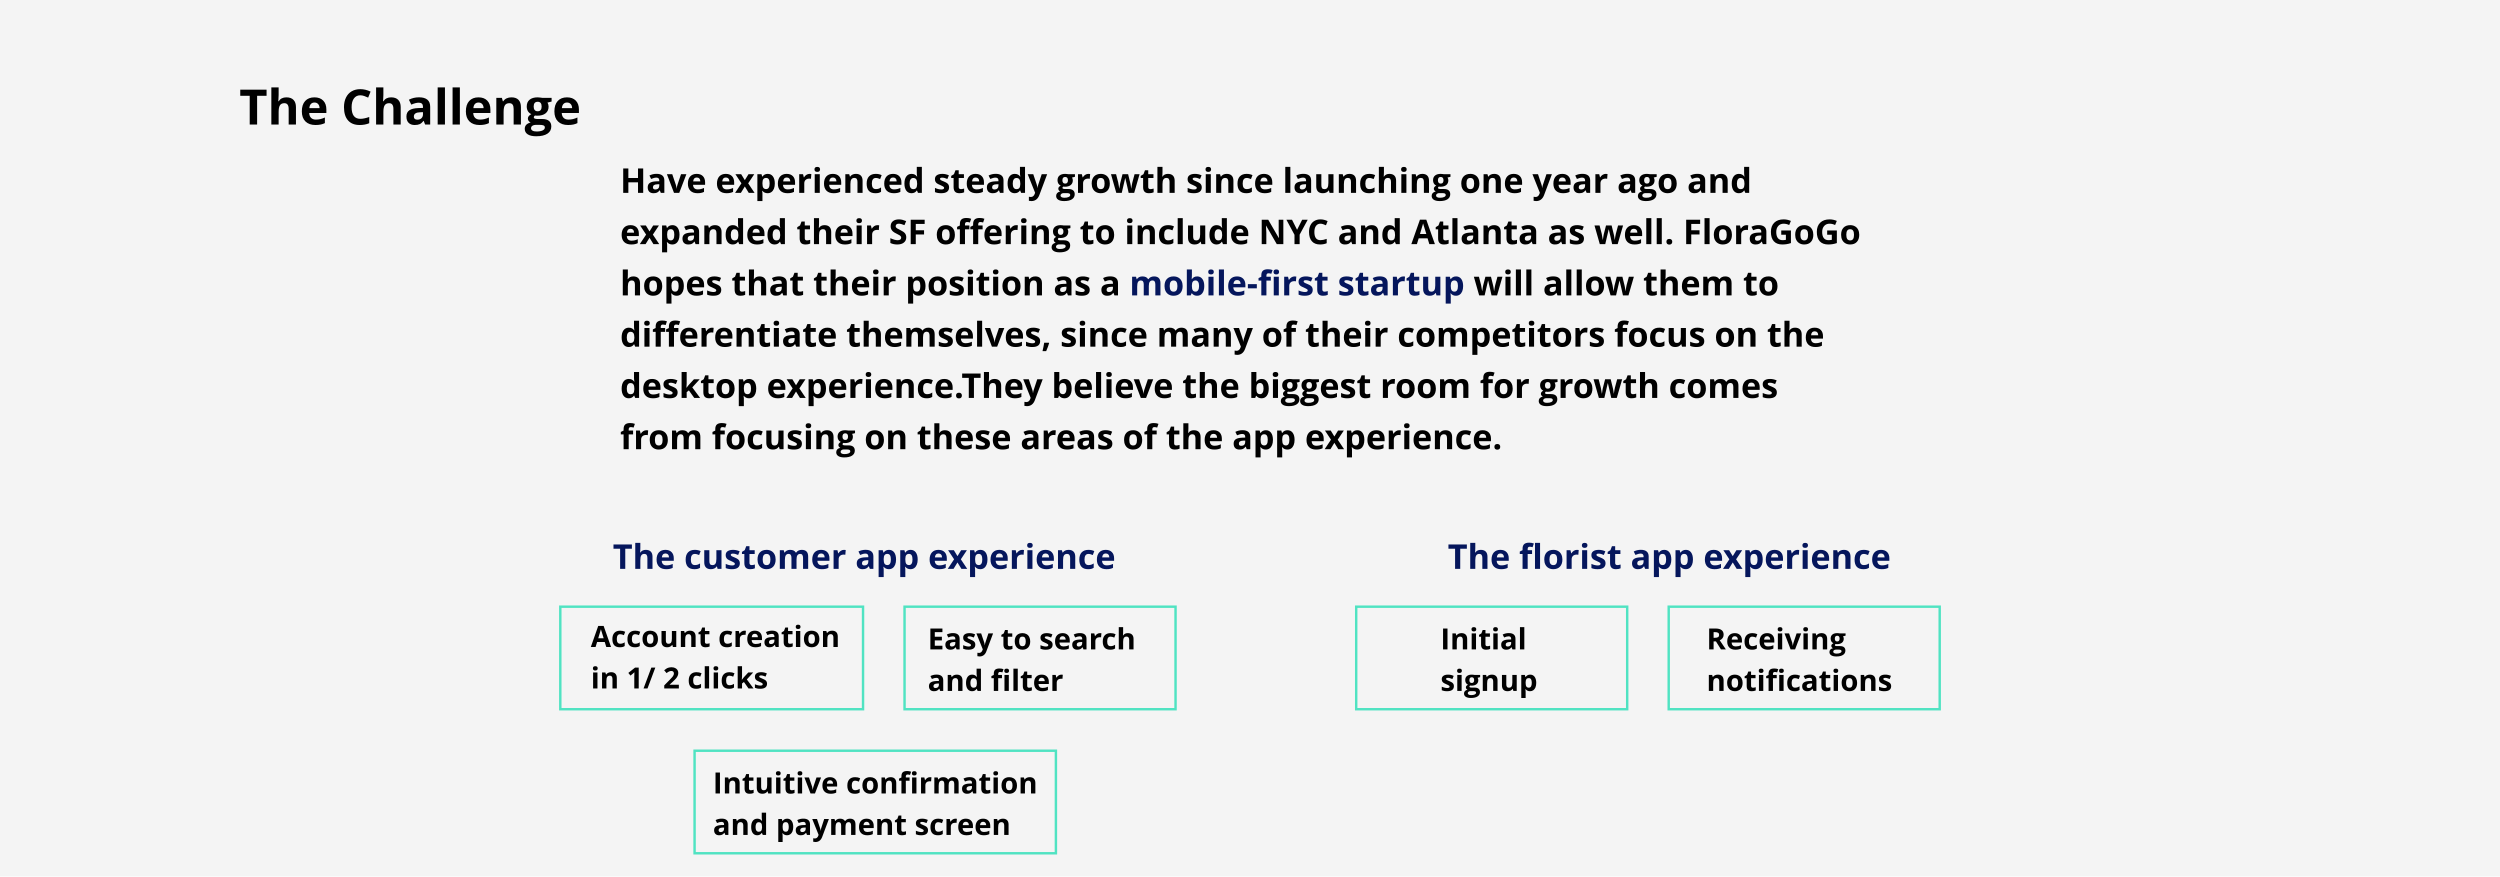
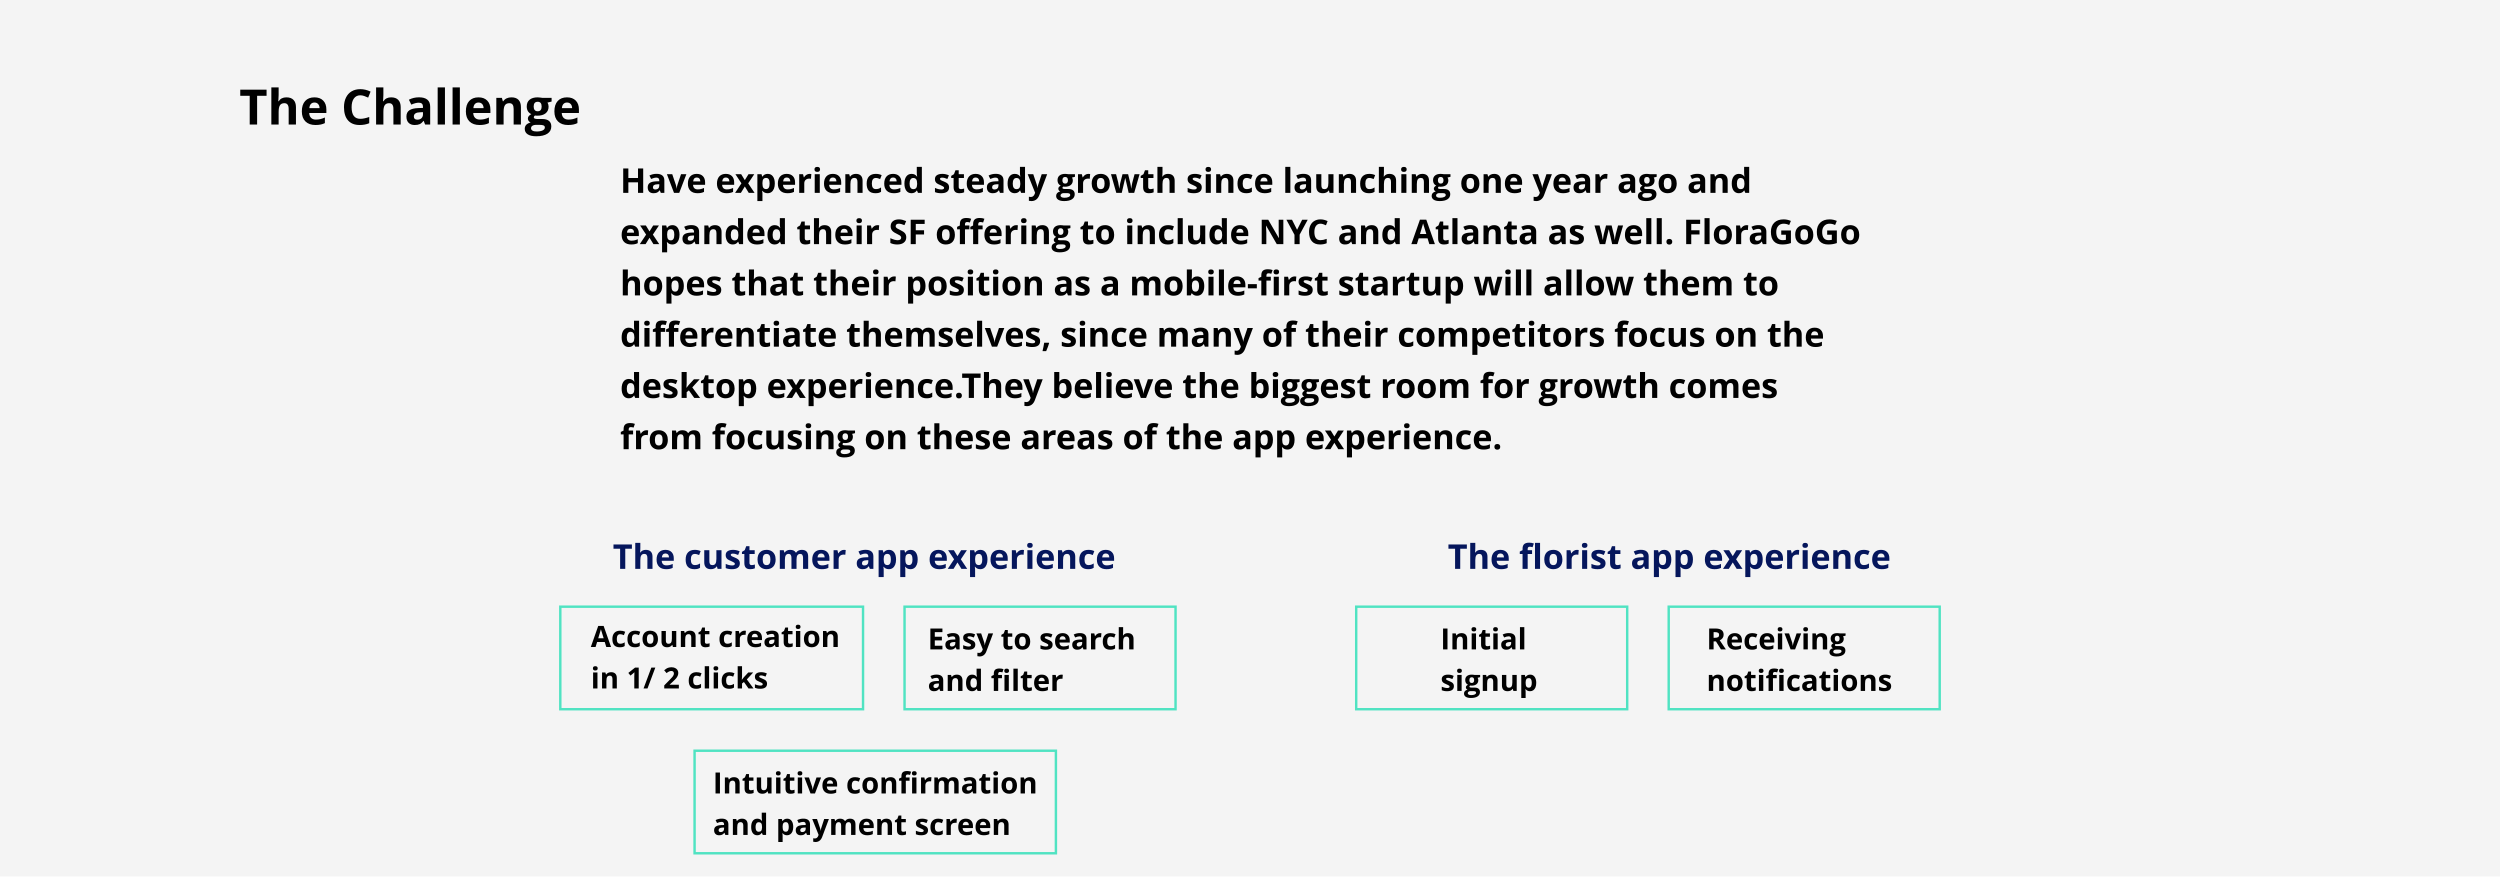
<svg xmlns="http://www.w3.org/2000/svg" width="1024px" height="359px" viewBox="0 0 1024 359" version="1.1">
  <defs />
  <g id="Desktop-Copy" stroke="none" stroke-width="1" fill="none" fill-rule="evenodd">
    <rect id="Rectangle-27" fill="#F4F4F4" fill-rule="nonzero" x="0" y="0" width="1024" height="359" />
    <text id="Have-experienced-ste" font-family="OpenSans-Bold, Open Sans" font-size="14" font-weight="bold" line-spacing="21">
      <tspan x="254" y="79" fill="#000000">Have experienced steady growth since launching one year ago and </tspan>
      <tspan x="254" y="100" fill="#000000">expanded their SF offering to include NYC and Atlanta as well. FloraGoGo </tspan>
      <tspan x="254" y="121" fill="#000000">hopes that their position as a </tspan>
-       <tspan x="462.619" y="121" fill="#05165C">mobile-first startup </tspan>
+       <tspan x="462.619" y="121" fill="#000000">mobile-first startup </tspan>
      <tspan x="603.556" y="121" fill="#000000">will allow them to </tspan>
      <tspan x="254" y="142" fill="#000000">differentiate themselves, since many of their competitors focus on the </tspan>
      <tspan x="254" y="163" fill="#000000">desktop experience.They believe the biggest room for growth comes </tspan>
      <tspan x="254" y="184" fill="#000000">from focusing on these areas of the app experience.</tspan>
    </text>
    <text id="The-Challenge" font-family="OpenSans-Bold, Open Sans" font-size="20" font-weight="bold" fill="#000000">
      <tspan x="98" y="51">The Challenge</tspan>
    </text>
    <text id="The-customer-app-exp" font-family="OpenSans-Bold, Open Sans" font-size="14" font-weight="bold" fill="#05165C">
      <tspan x="251" y="233">The customer app experience</tspan>
    </text>
    <text id="The-florist-app-expe" font-family="OpenSans-Bold, Open Sans" font-size="14" font-weight="bold" fill="#05165C">
      <tspan x="593" y="233">The florist app experience</tspan>
    </text>
    <g id="Group-2" transform="translate(370, 248)">
      <text id="Easy-to-search-and-f" font-family="OpenSans-Bold, Open Sans" font-size="12" font-weight="bold" fill="#000000">
        <tspan x="10" y="18">Easy to search </tspan>
        <tspan x="10" y="35">and filter</tspan>
      </text>
      <rect id="Rectangle-26" stroke="#50E3C2" fill-rule="nonzero" x="0.5" y="0.5" width="111" height="42" />
    </g>
    <g id="Group-3" transform="translate(555, 248)">
      <text id="Initial-signup" font-family="OpenSans-Bold, Open Sans" font-size="12" font-weight="bold" fill="#000000">
        <tspan x="35" y="18">Initial </tspan>
        <tspan x="35" y="35">signup</tspan>
      </text>
      <rect id="Rectangle-26-Copy-2" stroke="#50E3C2" fill-rule="nonzero" x="0.5" y="0.5" width="111" height="42" />
    </g>
    <g id="Group-4" transform="translate(683, 248)">
      <text id="Receiving-notificati" font-family="OpenSans-Bold, Open Sans" font-size="12" font-weight="bold" fill="#000000">
        <tspan x="16" y="18">Receiving </tspan>
        <tspan x="16" y="35">notifications</tspan>
      </text>
      <rect id="Rectangle-26-Copy-3" stroke="#50E3C2" fill-rule="nonzero" x="0.5" y="0.5" width="111" height="42" />
    </g>
    <g id="Group-5" transform="translate(284, 307)">
      <text id="Intuitive-confirmati" font-family="OpenSans-Bold, Open Sans" font-size="12" font-weight="bold" fill="#000000">
        <tspan x="8" y="18">Intuitive confirmation </tspan>
        <tspan x="8" y="35">and payment screen</tspan>
      </text>
      <rect id="Rectangle-26-Copy" stroke="#50E3C2" fill-rule="nonzero" x="0.5" y="0.5" width="148" height="42" />
    </g>
    <g id="Group" transform="translate(229, 248)">
      <text id="Account-creation-in" font-family="OpenSans-Bold, Open Sans" font-size="12" font-weight="bold" fill="#000000">
        <tspan x="13" y="17">Account creation </tspan>
        <tspan x="13" y="34">in 1/ 2 clicks</tspan>
      </text>
      <rect id="Rectangle-26-Copy-4" stroke="#50E3C2" fill-rule="nonzero" x="0.5" y="0.5" width="124" height="42" />
    </g>
  </g>
</svg>
